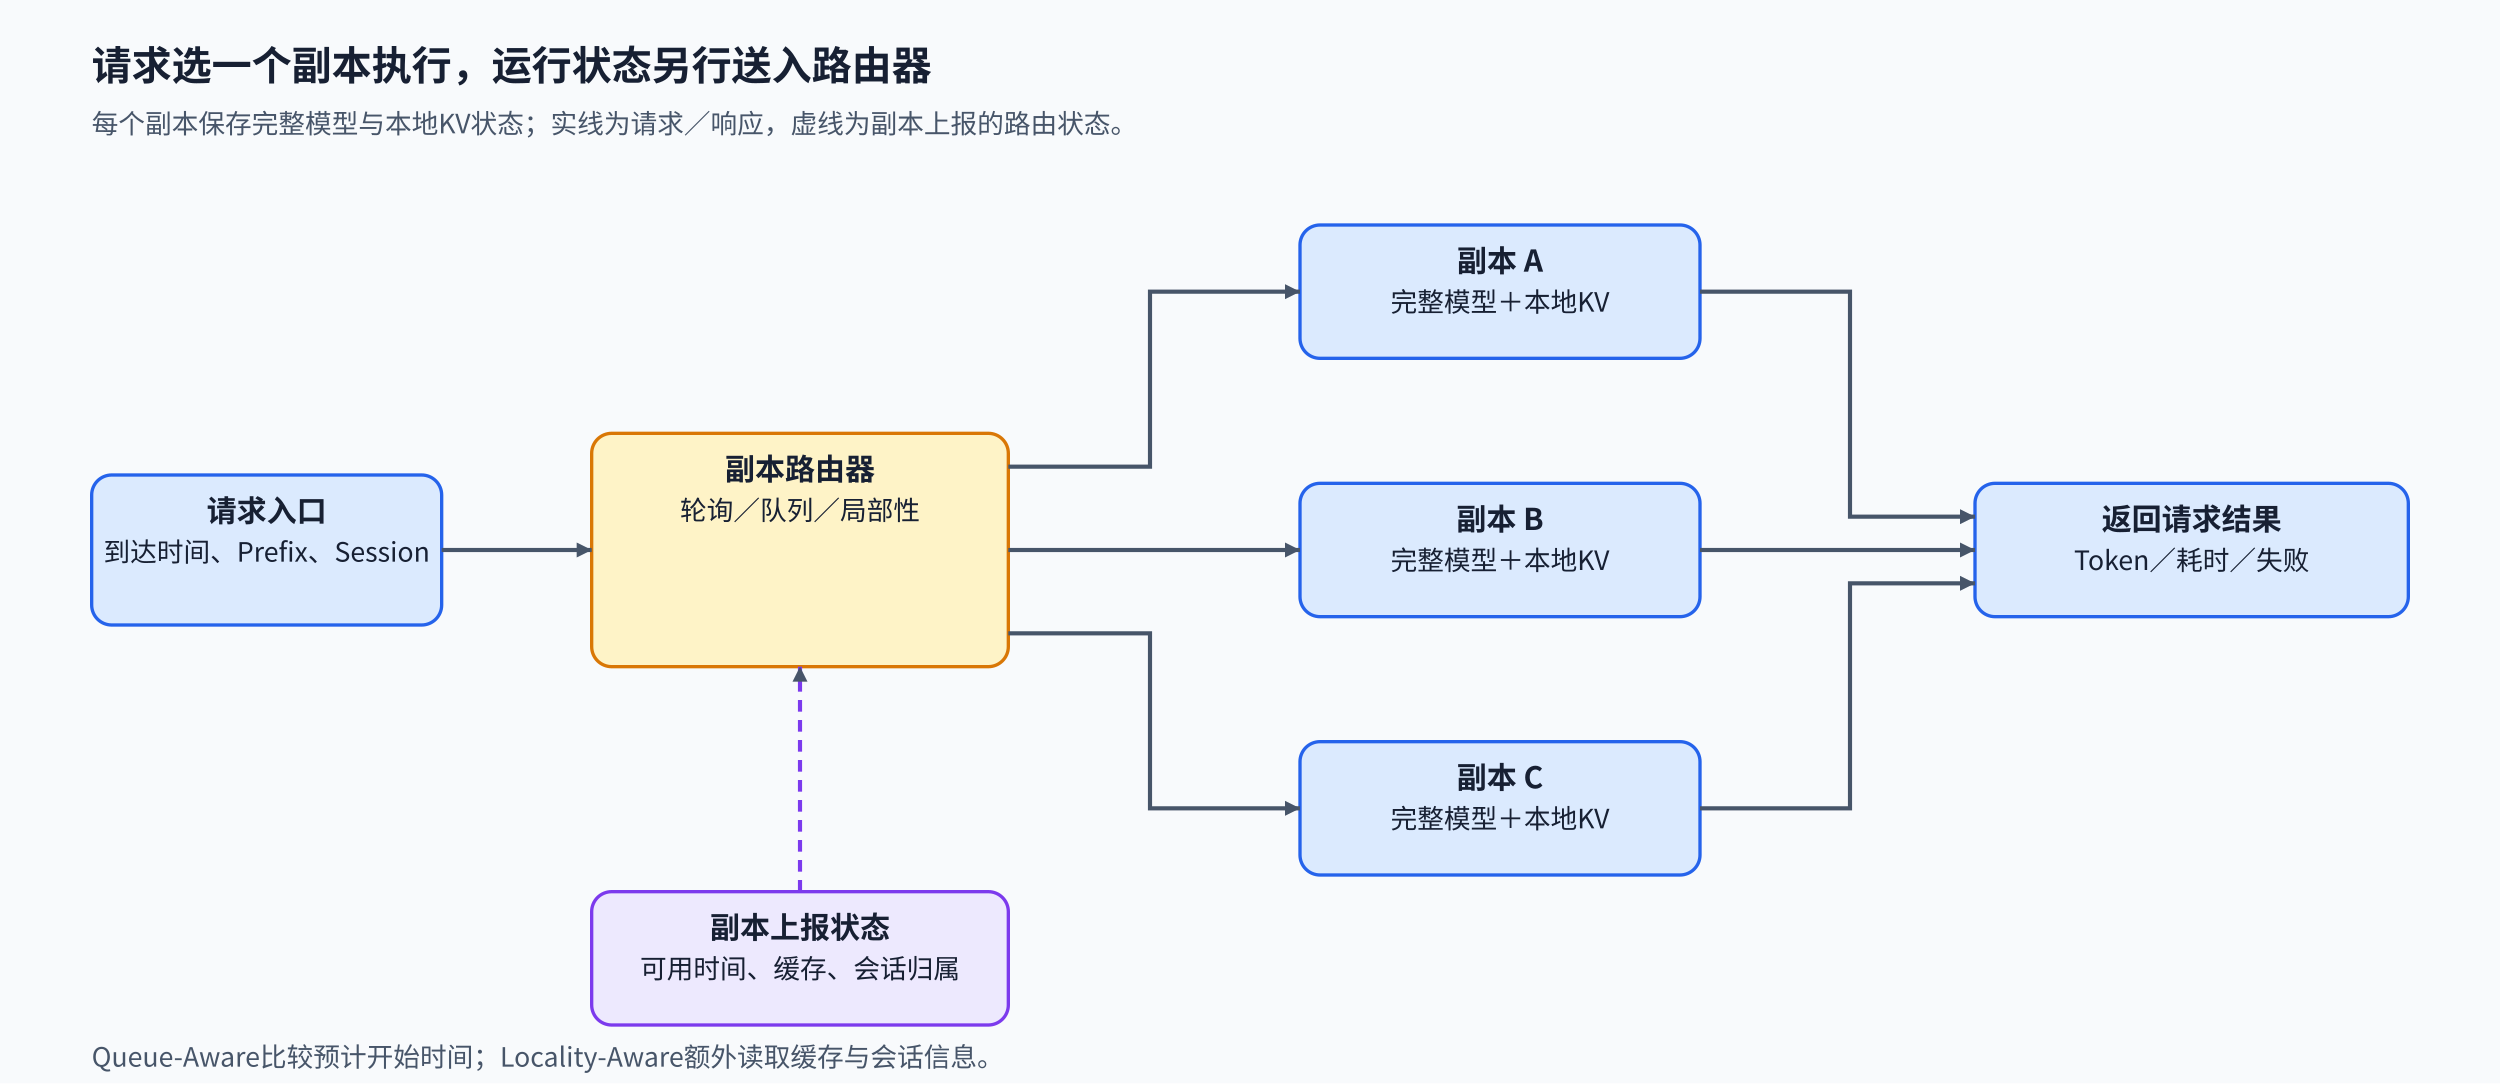
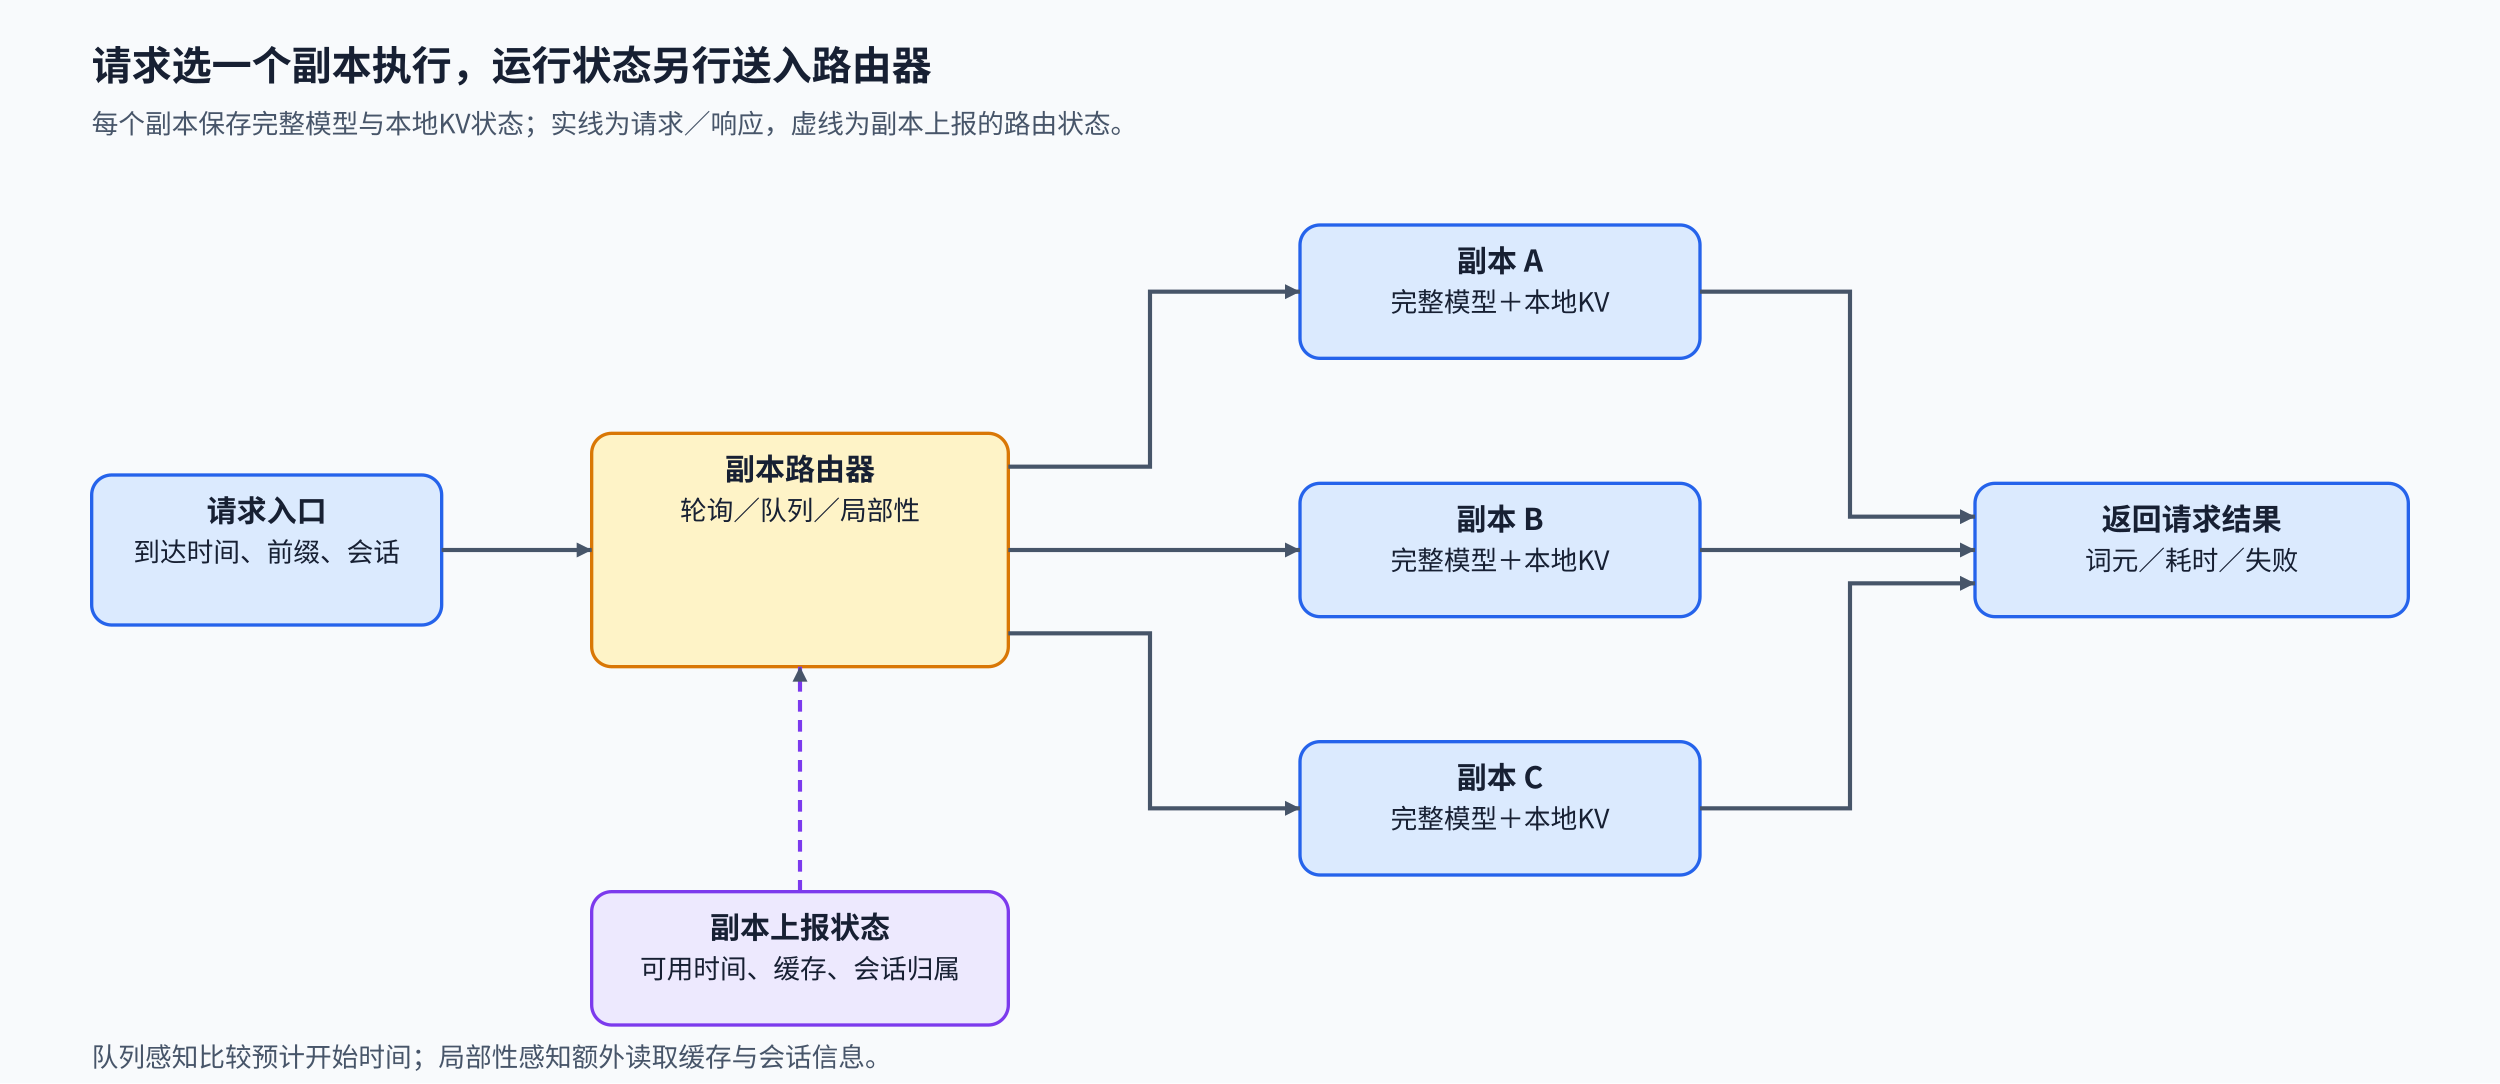
<svg xmlns="http://www.w3.org/2000/svg" width="1500" height="650" viewBox="0 0 1500 650" role="img" aria-labelledby="title desc">
  <defs>
    <marker id="arrow" viewBox="0 0 10 10" refX="10" refY="5" markerWidth="9" markerHeight="9" markerUnits="userSpaceOnUse" orient="auto">
      <path d="M0 0L10 5L0 10Z" fill="#475569" />
    </marker>
    <style>text{font-family:"Noto Sans CJK SC","Microsoft YaHei",sans-serif;fill:#172033}.title{font-size:24px;font-weight:700}.sub{font-size:16px;fill:#475569}.head{font-size:18px;font-weight:700}.body{font-size:16px}.small{font-size:14px;fill:#475569}.node{stroke-width:2;rx:12}.flow{stroke:#475569;stroke-width:2.5;fill:none;marker-end:url(#arrow)}.feedback{stroke:#7c3aed;stroke-width:2.5;stroke-dasharray:7 5;fill:none;marker-end:url(#arrow)}</style>
  </defs>
  <rect width="1500" height="650" fill="#f8fafc" data-layout-role="decoration" />
  <text x="55" y="48" class="title" text-anchor="start">请求选一个副本执行，运行状态另行送入路由器</text>
  <text x="55" y="80" class="sub" text-anchor="start">每个副本保存完整模型与本地KV状态；实线为请求／响应，虚线为副本上报的路由状态。</text>
  <rect x="55" y="285" width="210" height="90" class="node" fill="#dbeafe" stroke="#2563eb" />
  <text x="160" y="313" class="head" text-anchor="middle">请求入口</text>
-   <text x="160" y="337" class="body" text-anchor="middle">到达时间、Prefix、Session</text>
+   <text x="160" y="337" class="body" text-anchor="middle">到达时间、前缀、会话</text>
  <rect x="355" y="260" width="250" height="140" class="node" fill="#fef3c7" stroke="#d97706" />
  <text x="480" y="288" class="head" text-anchor="middle">副本路由器</text>
  <text x="480" y="312" class="body" text-anchor="middle">轮询／队列／局部性</text>
  <rect x="780" y="135" width="240" height="80" class="node" fill="#dbeafe" stroke="#2563eb" />
  <text x="900" y="163" class="head" text-anchor="middle">副本 A</text>
  <text x="900" y="187" class="body" text-anchor="middle">完整模型＋本地KV</text>
  <rect x="780" y="290" width="240" height="80" class="node" fill="#dbeafe" stroke="#2563eb" />
  <text x="900" y="318" class="head" text-anchor="middle">副本 B</text>
  <text x="900" y="342" class="body" text-anchor="middle">完整模型＋本地KV</text>
  <rect x="780" y="445" width="240" height="80" class="node" fill="#dbeafe" stroke="#2563eb" />
  <text x="900" y="473" class="head" text-anchor="middle">副本 C</text>
  <text x="900" y="497" class="body" text-anchor="middle">完整模型＋本地KV</text>
  <rect x="1185" y="290" width="260" height="80" class="node" fill="#dbeafe" stroke="#2563eb" />
  <text x="1315" y="318" class="head" text-anchor="middle">返回请求结果</text>
-   <text x="1315" y="342" class="body" text-anchor="middle">Token／耗时／失败</text>
+   <text x="1315" y="342" class="body" text-anchor="middle">词元／耗时／失败</text>
  <path id="request-to-router" d="M265 330H355" class="flow" />
  <path id="route-A" d="M605 280H690V175H780" class="flow" />
  <path id="route-B" d="M605 330H780" class="flow" />
  <path id="route-C" d="M605 380H690V485H780" class="flow" />
  <path id="return-A" d="M1020 175H1110V310H1185" class="flow" />
  <path id="return-B" d="M1020 330H1185" class="flow" />
  <path id="return-C" d="M1020 485H1110V350H1185" class="flow" />
  <rect x="355" y="535" width="250" height="80" class="node" fill="#ede9fe" stroke="#7c3aed" />
  <text x="480" y="563" class="head" text-anchor="middle">副本上报状态</text>
  <text x="480" y="587" class="body" text-anchor="middle">可用时间、缓存、会话归属</text>
  <path id="status-to-router" d="M480 535V400" class="feedback" />
-   <text x="55" y="640" class="sub" text-anchor="start">Queue-Aware比较预计开始时间；Locality-Aware额外读取缓存与会话信息。</text>
+   <text x="55" y="640" class="sub" text-anchor="start">队列感知比较预计开始时间；局部性感知额外读取缓存与会话信息。</text>
</svg>
